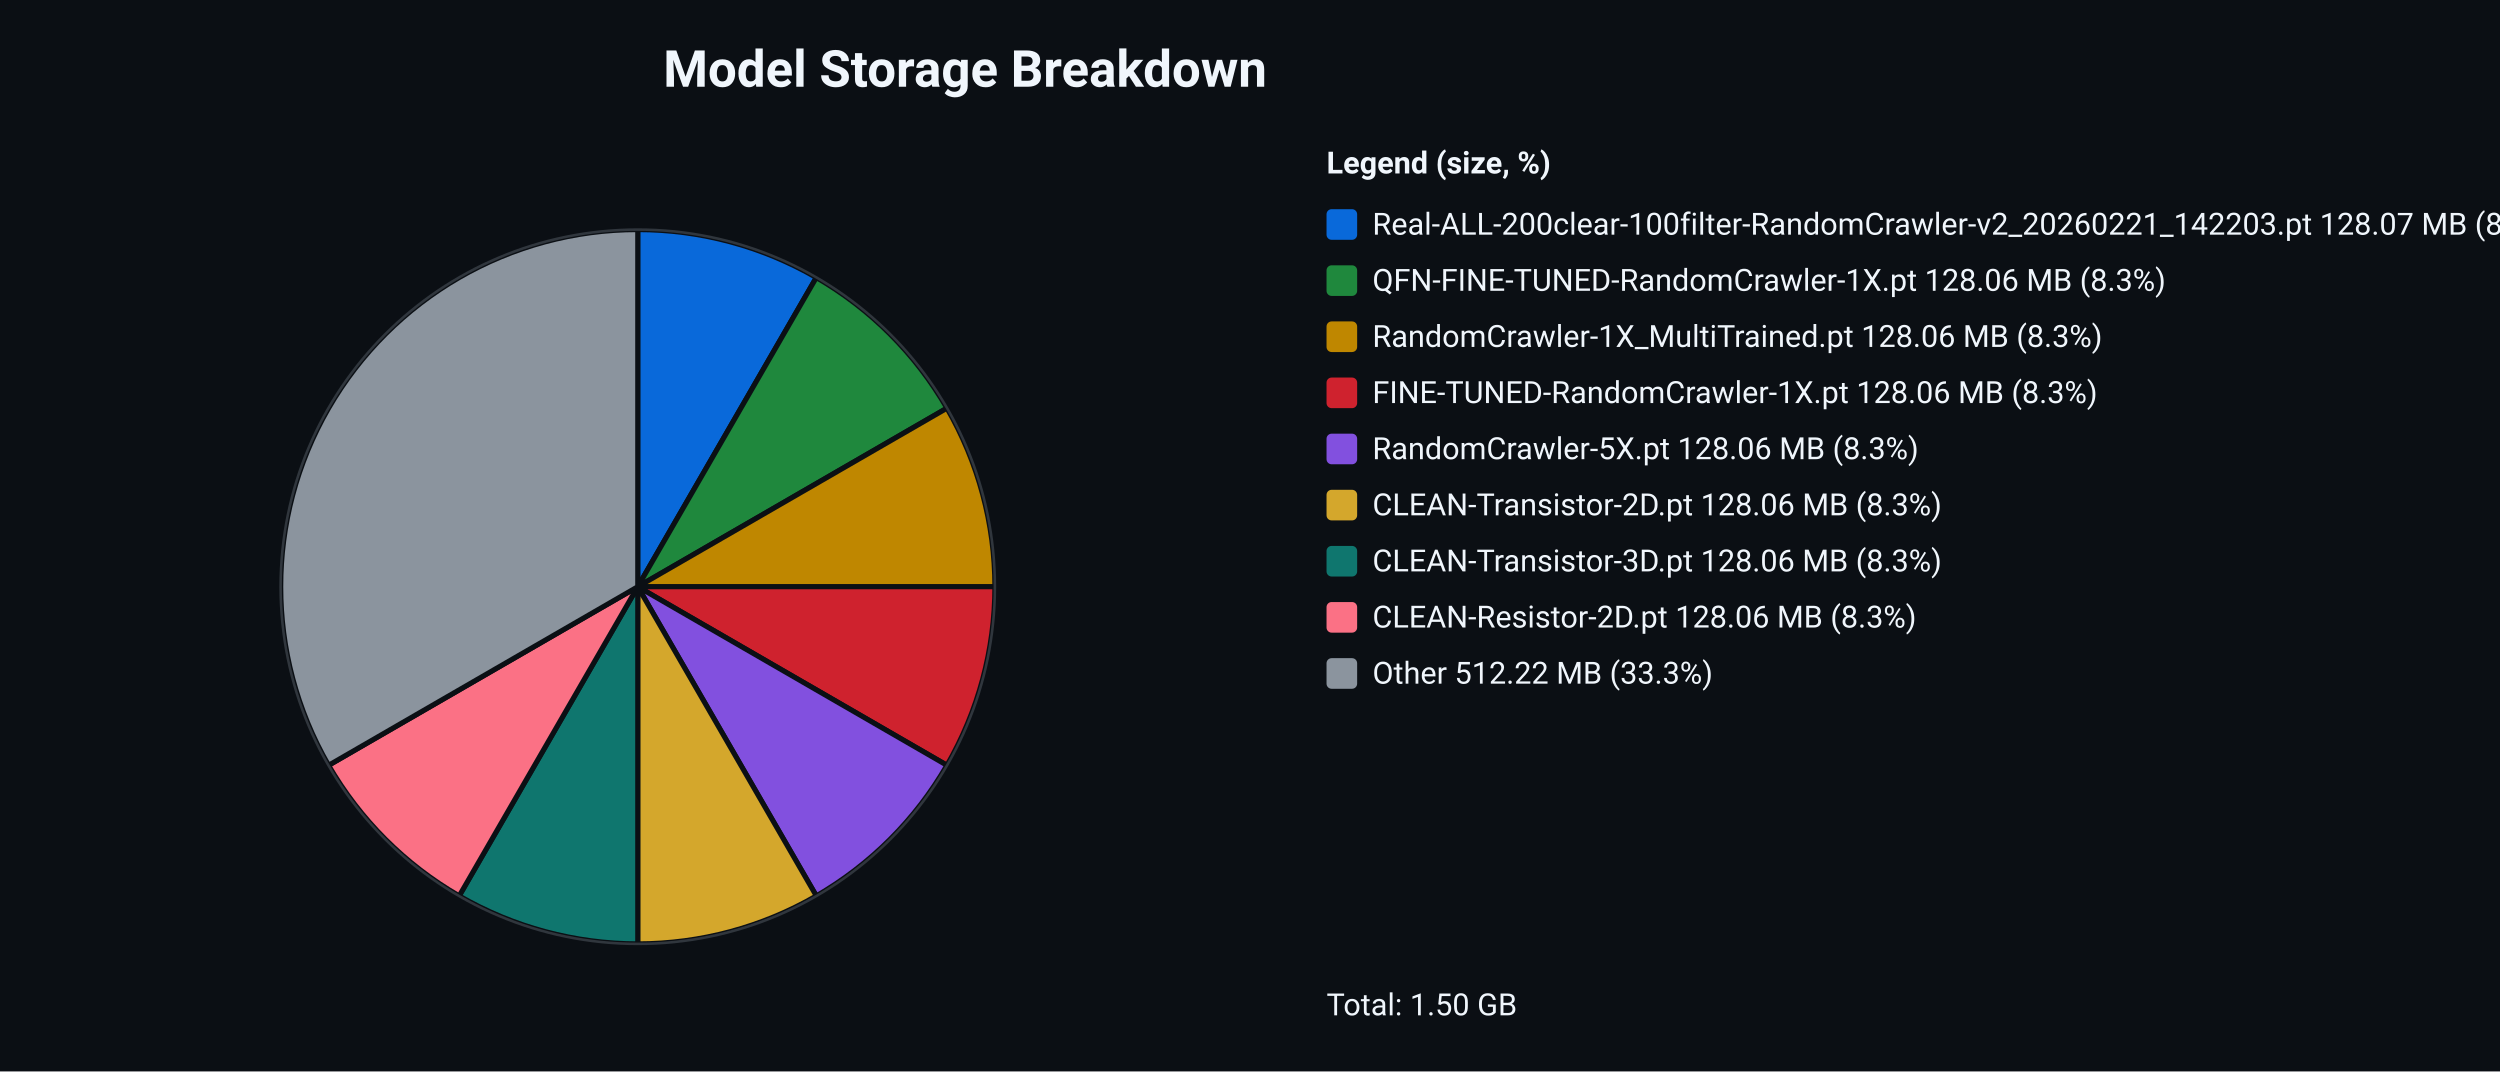
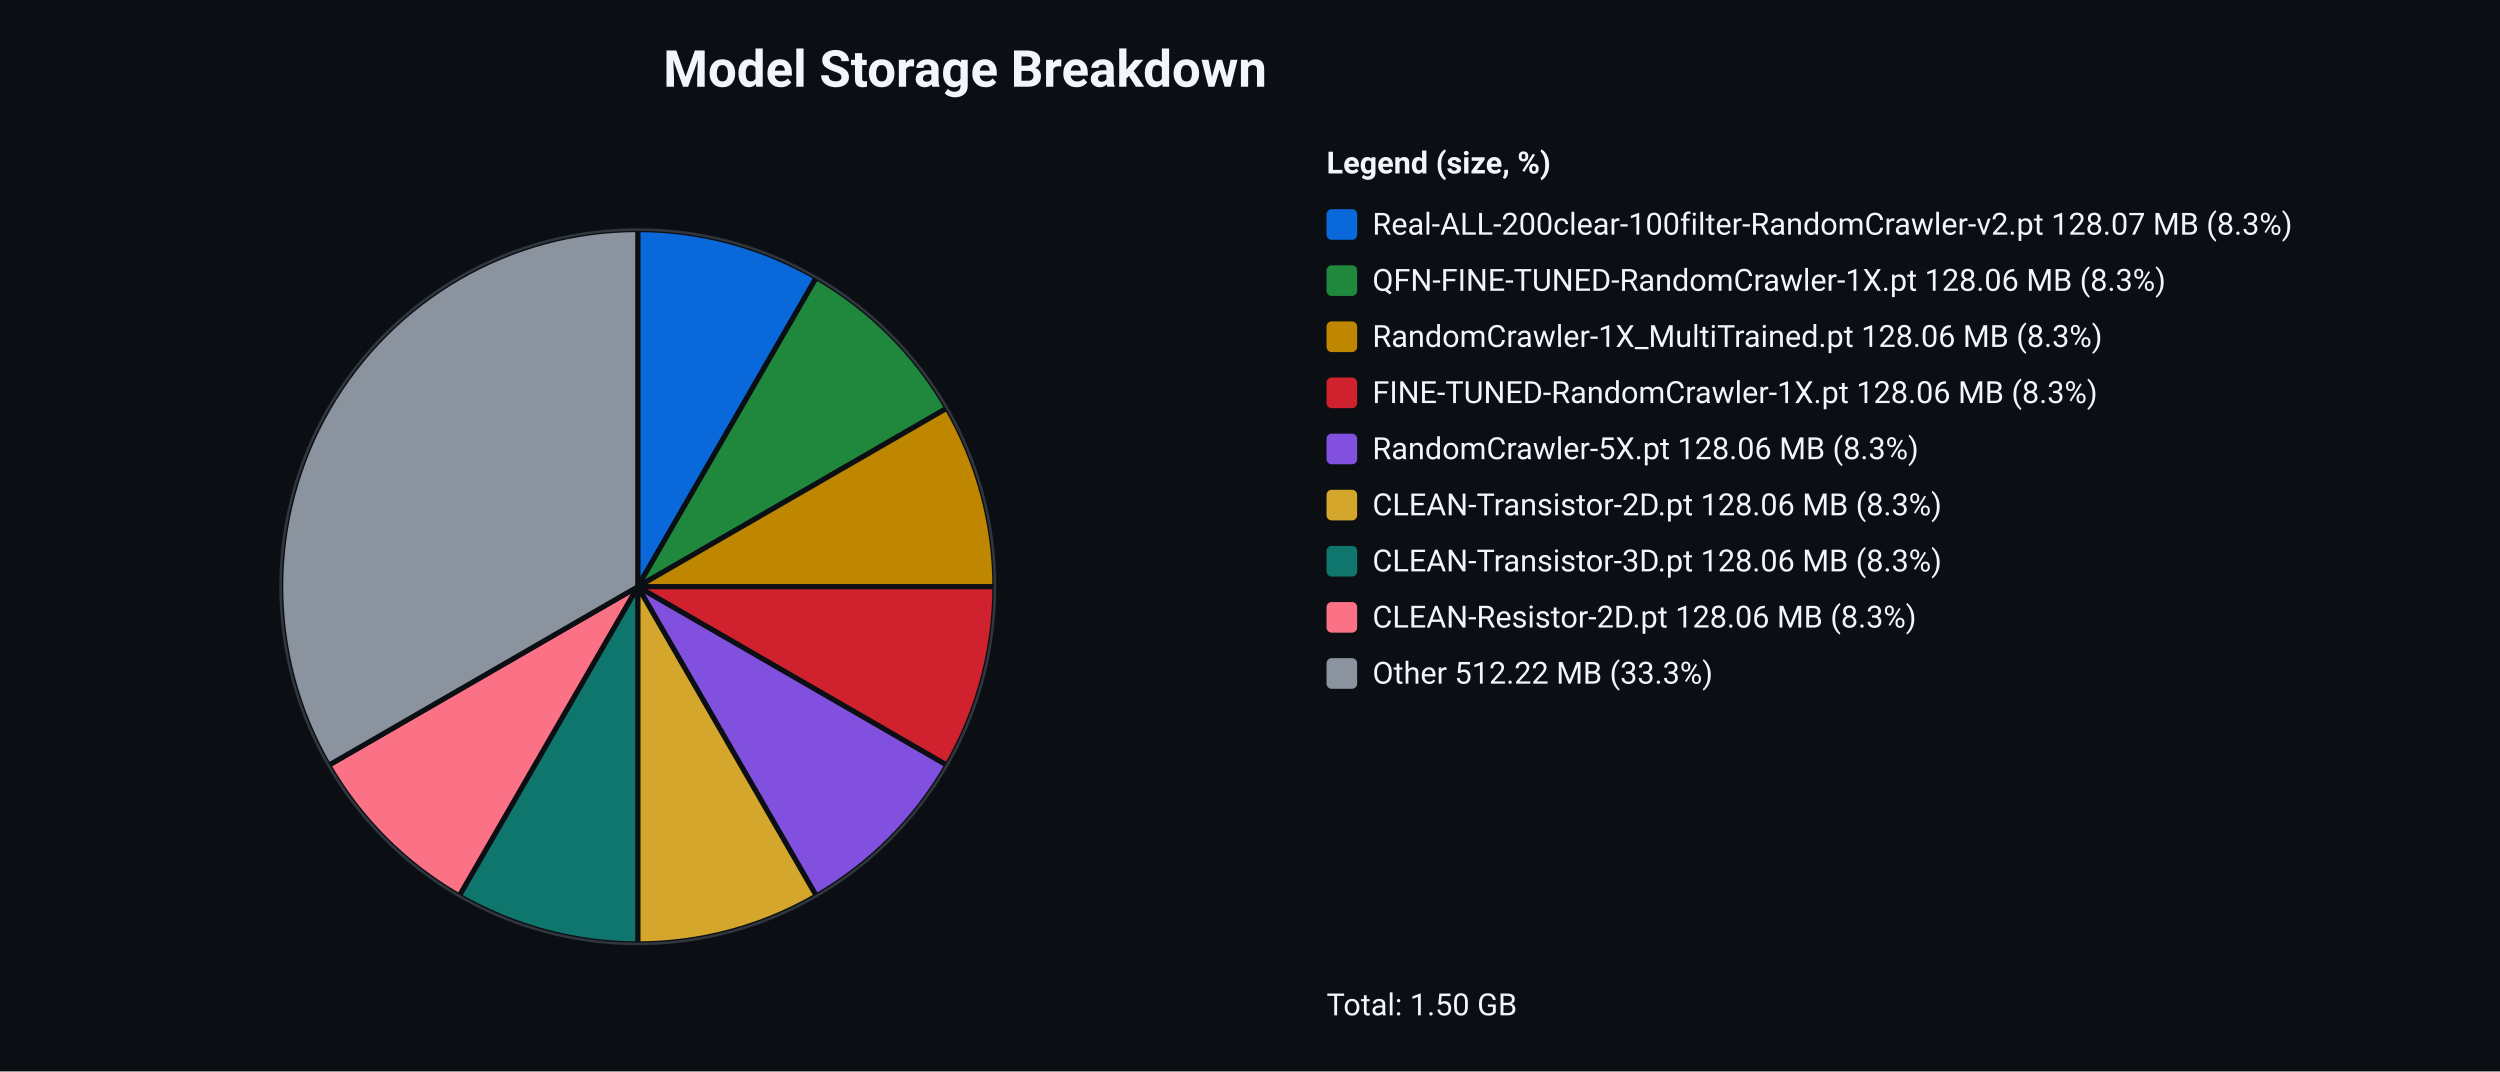
<svg xmlns="http://www.w3.org/2000/svg" width="980" height="420" viewBox="0 0 980 420">
  <rect x="0" y="0" width="980" height="420" fill="#0b0f14" />
  <text x="260" y="34" font-family="ui-sans-serif, system-ui, -apple-system, Segoe UI, Roboto, Arial" font-size="20" font-weight="700" fill="#f0f6fc">Model Storage Breakdown</text>
  <path d="M 250.0 230.0 L 250.0 90.0 A 140.0 140.0 0 0 1 320.0 108.8 Z" fill="#0969da" stroke="#0b0f14" stroke-width="2" />
  <path d="M 250.0 230.0 L 320.0 108.8 A 140.0 140.0 0 0 1 371.2 160.0 Z" fill="#1f883d" stroke="#0b0f14" stroke-width="2" />
  <path d="M 250.0 230.0 L 371.2 160.0 A 140.0 140.0 0 0 1 390.0 230.0 Z" fill="#bf8700" stroke="#0b0f14" stroke-width="2" />
  <path d="M 250.0 230.0 L 390.0 230.0 A 140.0 140.0 0 0 1 371.2 300.0 Z" fill="#cf222e" stroke="#0b0f14" stroke-width="2" />
  <path d="M 250.0 230.0 L 371.2 300.0 A 140.0 140.0 0 0 1 320.0 351.2 Z" fill="#8250df" stroke="#0b0f14" stroke-width="2" />
  <path d="M 250.0 230.0 L 320.0 351.2 A 140.0 140.0 0 0 1 250.0 370.0 Z" fill="#d4a72c" stroke="#0b0f14" stroke-width="2" />
  <path d="M 250.0 230.0 L 250.0 370.0 A 140.0 140.0 0 0 1 180.0 351.2 Z" fill="#0f766e" stroke="#0b0f14" stroke-width="2" />
  <path d="M 250.0 230.0 L 180.0 351.2 A 140.0 140.0 0 0 1 128.8 300.0 Z" fill="#fb7185" stroke="#0b0f14" stroke-width="2" />
  <path d="M 250.0 230.0 L 128.8 300.0 A 140.0 140.0 0 0 1 250.0 90.0 Z" fill="#8b949e" stroke="#0b0f14" stroke-width="2" />
  <circle cx="250.0" cy="230.0" r="140.0" fill="none" stroke="#30363d" stroke-width="1" />
  <text x="520.0" y="68.0" font-family="ui-sans-serif, system-ui, -apple-system, Segoe UI, Roboto, Arial" font-size="12" font-weight="700" fill="#f0f6fc">Legend (size, %)</text>
  <rect x="520.0" y="82.0" width="12" height="12" rx="2" fill="#0969da" />
-   <text x="538.0" y="92.0" font-family="ui-sans-serif, system-ui, -apple-system, Segoe UI, Roboto, Arial" font-size="12" fill="#f0f6fc">Real-ALL-200clear-100filter-RandomCrawler-v2_20260221_142203.pt  128.07 MB  (8.3%)</text>
+   <text x="538.0" y="92.0" font-family="ui-sans-serif, system-ui, -apple-system, Segoe UI, Roboto, Arial" font-size="12" fill="#f0f6fc">Real-ALL-200clear-100filter-RandomCrawler-v2.pt  128.07 MB  (8.3%)</text>
  <rect x="520.0" y="104.0" width="12" height="12" rx="2" fill="#1f883d" />
  <text x="538.0" y="114.0" font-family="ui-sans-serif, system-ui, -apple-system, Segoe UI, Roboto, Arial" font-size="12" fill="#f0f6fc">QFN-FINE-TUNED-RandomCrawler-1X.pt  128.06 MB  (8.3%)</text>
  <rect x="520.0" y="126.0" width="12" height="12" rx="2" fill="#bf8700" />
  <text x="538.0" y="136.0" font-family="ui-sans-serif, system-ui, -apple-system, Segoe UI, Roboto, Arial" font-size="12" fill="#f0f6fc">RandomCrawler-1X_MultiTrained.pt  128.06 MB  (8.3%)</text>
  <rect x="520.0" y="148.0" width="12" height="12" rx="2" fill="#cf222e" />
  <text x="538.0" y="158.0" font-family="ui-sans-serif, system-ui, -apple-system, Segoe UI, Roboto, Arial" font-size="12" fill="#f0f6fc">FINE-TUNED-RandomCrawler-1X.pt  128.06 MB  (8.3%)</text>
  <rect x="520.0" y="170.0" width="12" height="12" rx="2" fill="#8250df" />
  <text x="538.0" y="180.0" font-family="ui-sans-serif, system-ui, -apple-system, Segoe UI, Roboto, Arial" font-size="12" fill="#f0f6fc">RandomCrawler-5X.pt  128.06 MB  (8.3%)</text>
  <rect x="520.0" y="192.0" width="12" height="12" rx="2" fill="#d4a72c" />
  <text x="538.0" y="202.0" font-family="ui-sans-serif, system-ui, -apple-system, Segoe UI, Roboto, Arial" font-size="12" fill="#f0f6fc">CLEAN-Transistor-2D.pt  128.06 MB  (8.3%)</text>
  <rect x="520.0" y="214.0" width="12" height="12" rx="2" fill="#0f766e" />
  <text x="538.0" y="224.0" font-family="ui-sans-serif, system-ui, -apple-system, Segoe UI, Roboto, Arial" font-size="12" fill="#f0f6fc">CLEAN-Transistor-3D.pt  128.06 MB  (8.3%)</text>
  <rect x="520.0" y="236.0" width="12" height="12" rx="2" fill="#fb7185" />
  <text x="538.0" y="246.0" font-family="ui-sans-serif, system-ui, -apple-system, Segoe UI, Roboto, Arial" font-size="12" fill="#f0f6fc">CLEAN-Resistor-2D.pt  128.06 MB  (8.3%)</text>
  <rect x="520.0" y="258.0" width="12" height="12" rx="2" fill="#8b949e" />
  <text x="538.0" y="268.0" font-family="ui-sans-serif, system-ui, -apple-system, Segoe UI, Roboto, Arial" font-size="12" fill="#f0f6fc">Other  512.22 MB  (33.3%)</text>
  <text x="520.0" y="398" font-family="ui-sans-serif, system-ui, -apple-system, Segoe UI, Roboto, Arial" font-size="12" fill="#f0f6fc">Total: 1.50 GB</text>
</svg>
